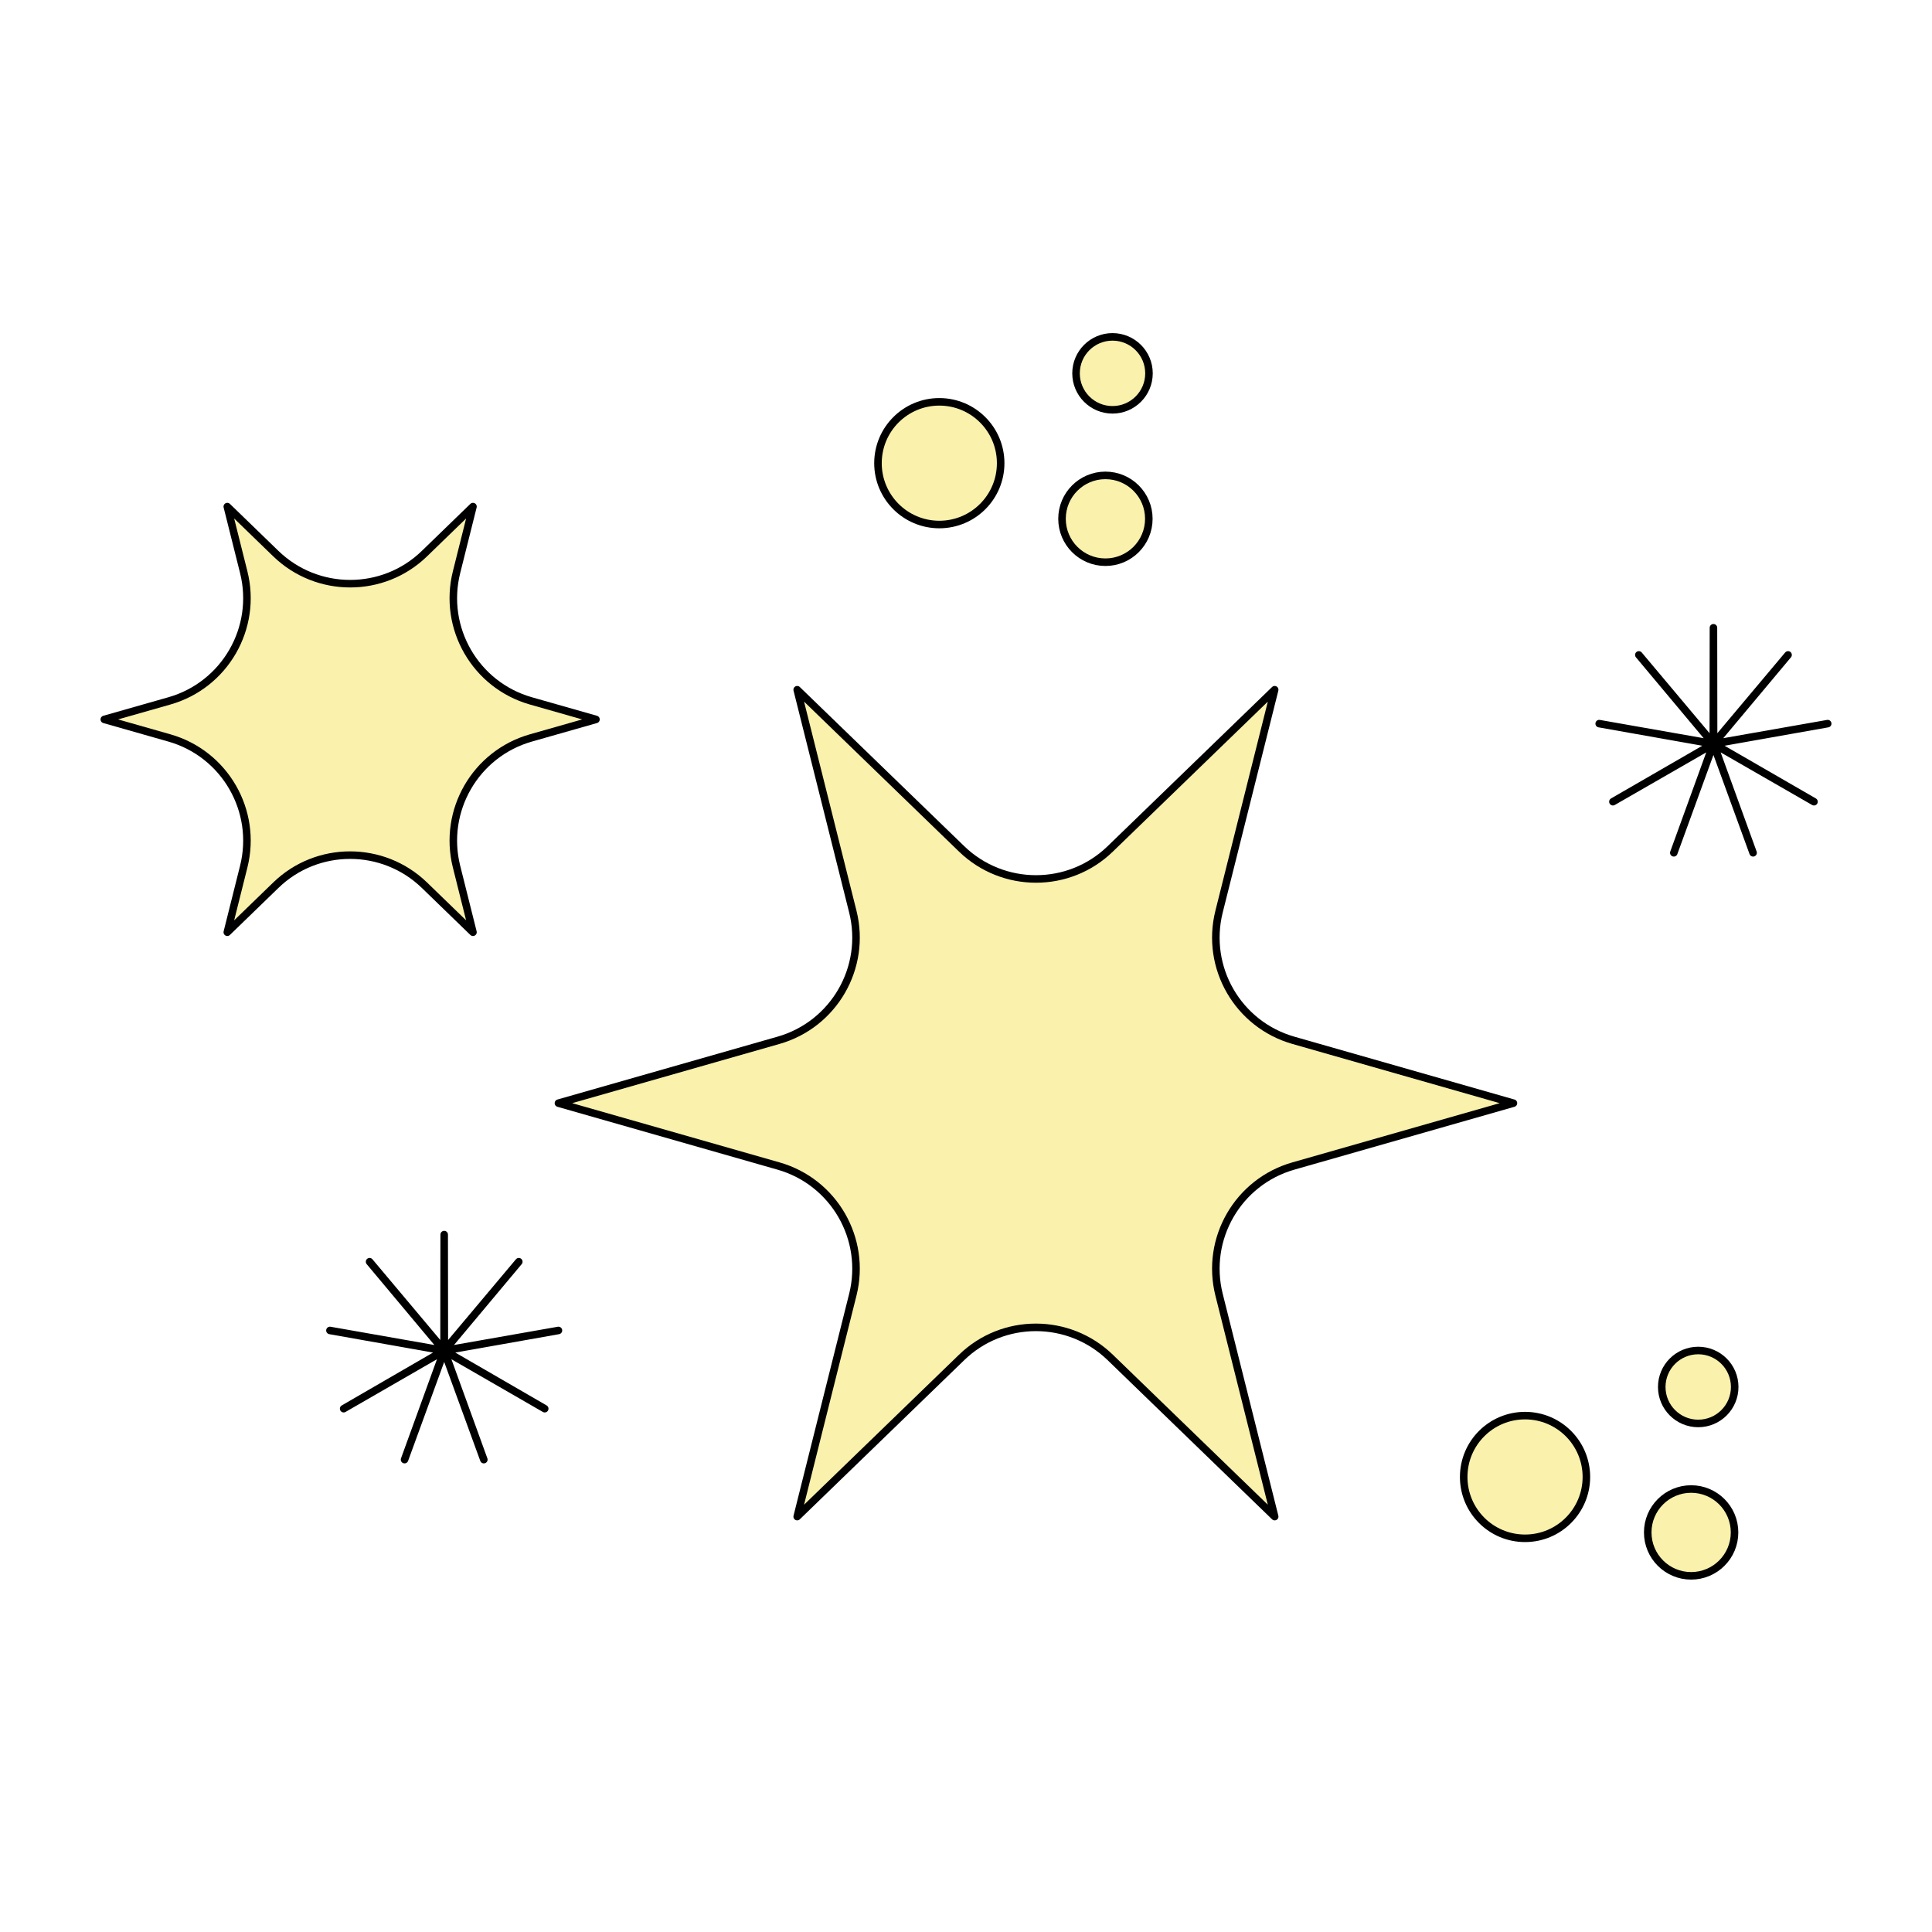
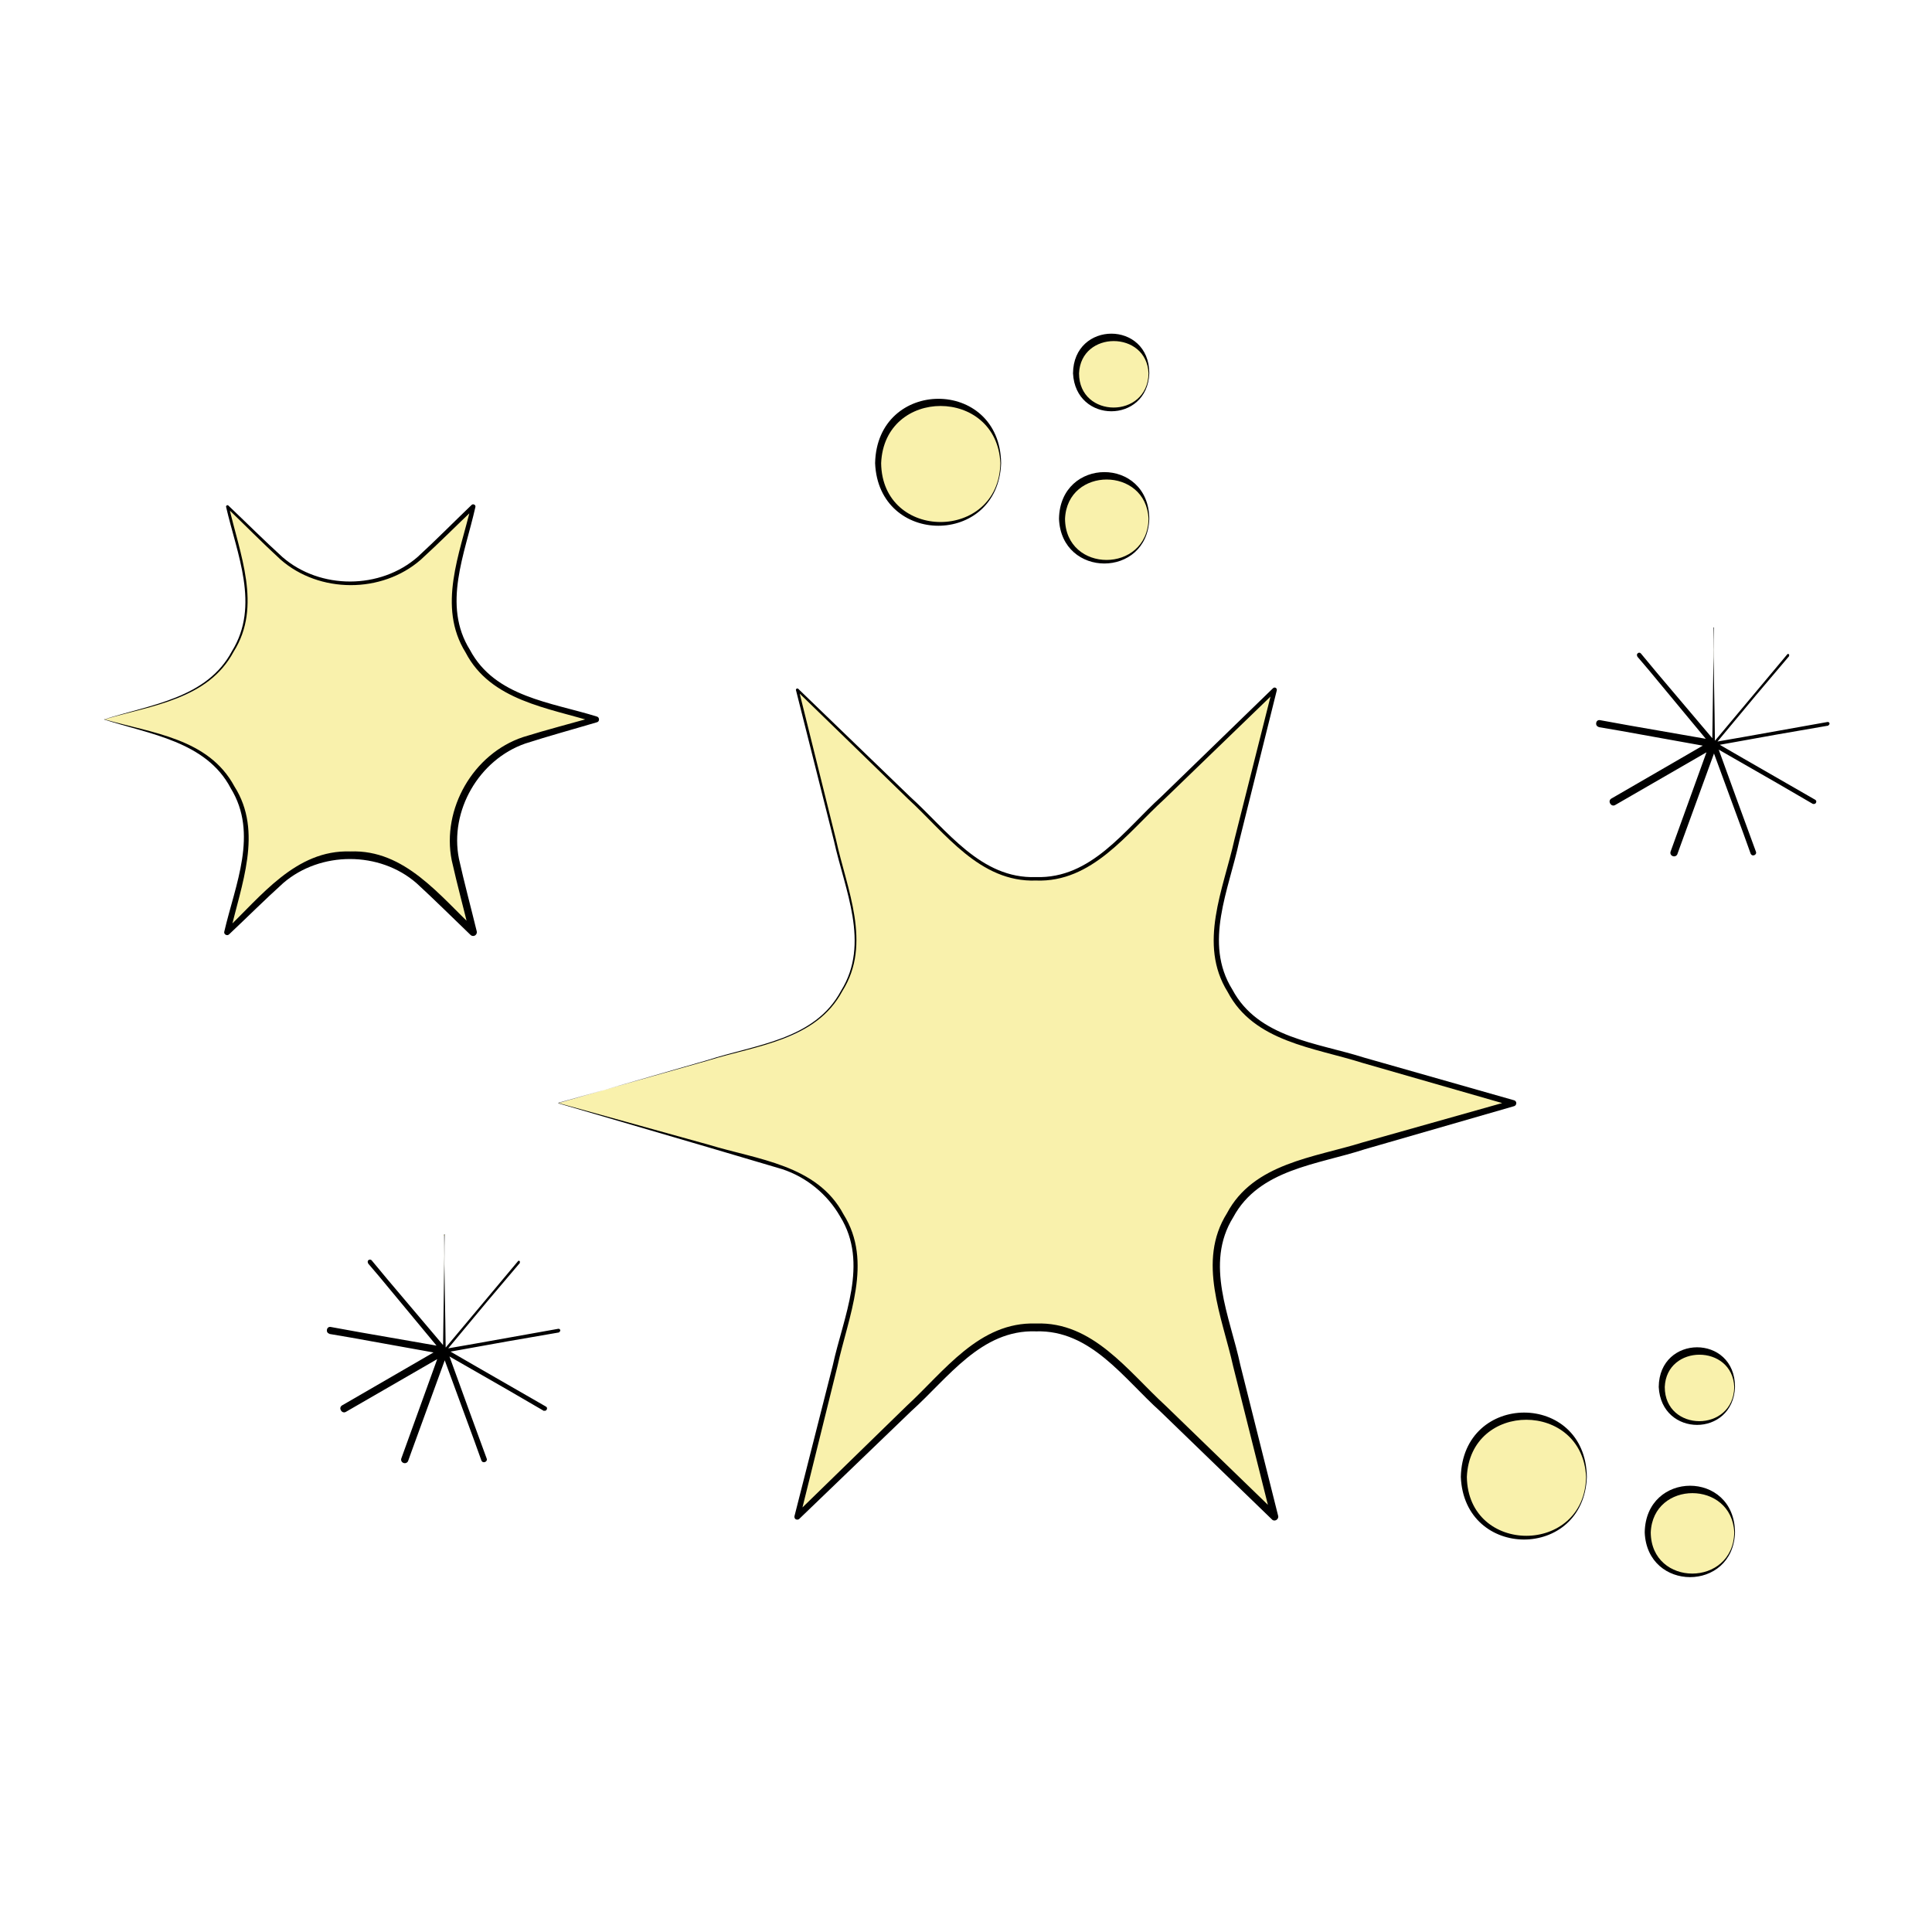
<svg xmlns="http://www.w3.org/2000/svg" id="Layer_1" data-name="Layer 1" viewBox="0 0 128.18 128.18">
  <defs>
    <style>
      .cls-1 {
        fill: #f9f1ac;
-         stroke: #000;
-         stroke-linecap: round;
-         stroke-linejoin: round;
-         stroke-width: .5px;
      }
    </style>
  </defs>
-   <path class="cls-1" d="M37.05,73.19l14.6-4.17c3.68-1.05,5.86-4.83,4.93-8.54l-3.69-14.72,10.91,10.56c2.75,2.66,7.12,2.66,9.86,0l10.91-10.56-3.69,14.72c-.93,3.71,1.25,7.49,4.93,8.54l14.6,4.17-14.6,4.17c-3.68,1.05-5.86,4.83-4.93,8.54l3.69,14.72-10.91-10.56c-2.75-2.66-7.12-2.66-9.86,0l-10.91,10.56,3.69-14.72c.93-3.71-1.25-7.49-4.93-8.54l-14.6-4.17Z" />
-   <path class="cls-1" d="M6.92,47.73l4.32-1.23c3.68-1.05,5.86-4.83,4.93-8.54l-1.09-4.35,3.22,3.12c2.75,2.66,7.12,2.66,9.86,0l3.22-3.12-1.09,4.35c-.93,3.71,1.25,7.49,4.93,8.54l4.32,1.23-4.32,1.23c-3.68,1.05-5.86,4.83-4.93,8.54l1.09,4.35-3.22-3.12c-2.75-2.66-7.12-2.66-9.86,0l-3.22,3.12,1.09-4.35c.93-3.71-1.25-7.49-4.93-8.54l-4.32-1.23Z" />
-   <polygon class="cls-1" points="113.68 41.65 113.69 49.33 118.63 43.45 113.7 49.34 121.26 48.01 113.7 49.35 120.35 53.19 113.69 49.36 116.31 56.58 113.68 49.36 111.05 56.58 113.67 49.36 107.01 53.19 113.66 49.35 106.1 48.01 113.66 49.34 108.73 43.45 113.67 49.33 113.68 41.65" />
-   <polygon class="cls-1" points="29.47 81.91 29.48 89.59 34.42 83.71 29.49 89.6 37.05 88.27 29.49 89.61 36.14 93.46 29.48 89.62 32.1 96.84 29.47 89.63 26.84 96.84 29.46 89.62 22.8 93.46 29.45 89.61 21.89 88.27 29.45 89.6 24.52 83.71 29.46 89.59 29.47 81.91" />
-   <circle class="cls-1" cx="62.32" cy="30.73" r="4.07" />
-   <circle class="cls-1" cx="73.34" cy="34.42" r="2.88" />
-   <circle class="cls-1" cx="73.81" cy="24.77" r="2.42" />
-   <circle class="cls-1" cx="101.18" cy="97.99" r="4.07" />
-   <circle class="cls-1" cx="112.2" cy="101.67" r="2.88" />
-   <circle class="cls-1" cx="112.67" cy="92.02" r="2.42" />
+   <g>
+     <path class="cls-1" d="M37.05,73.19l14.6-4.17c3.68-1.05,5.86-4.83,4.93-8.54l-3.69-14.72,10.91,10.56c2.75,2.66,7.12,2.66,9.86,0l10.91-10.56-3.69,14.72c-.93,3.71,1.25,7.49,4.93,8.54l14.6,4.17-14.6,4.17c-3.68,1.05-5.86,4.83-4.93,8.54l3.69,14.72-10.91-10.56c-2.75-2.66-7.12-2.66-9.86,0l-10.91,10.56,3.69-14.72c.93-3.71-1.25-7.49-4.93-8.54l-14.6-4.17Z" />
+     <path d="M37.03,73.19l9.92-2.86c3.16-1.03,7.12-1.34,8.85-4.6,1.95-3.13.24-6.7-.47-9.94,0,0-2.52-10-2.52-10-.03-.08.09-.15.15-.09,0,0,7.42,7.16,7.42,7.16,2.45,2.21,4.69,5.46,8.35,5.33,3.67.12,5.88-3.13,8.33-5.35,0,0,7.4-7.18,7.4-7.18.06-.06.15-.06.21,0,.04.04.05.09.04.14l-2.49,10c-.68,3.22-2.39,6.75-.46,9.85,1.72,3.23,5.62,3.52,8.75,4.52,0,0,9.91,2.82,9.91,2.82.12.02.21.13.17.26-.02.07-.07.12-.14.14l-9.91,2.86c-3.11,1.02-7,1.31-8.72,4.51-1.92,3.09-.21,6.6.47,9.8,0,0,2.51,10.01,2.51,10.01.06.23-.24.42-.41.24,0,0-7.41-7.17-7.41-7.17-2.44-2.19-4.62-5.42-8.25-5.31-3.63-.13-5.83,3.1-8.27,5.29,0,0-7.43,7.15-7.43,7.15-.07.07-.2.07-.27,0-.05-.05-.06-.12-.05-.18l2.54-10c.7-3.23,2.42-6.76.49-9.88-.84-1.47-2.23-2.61-3.84-3.14l-4.97-1.47-9.89-2.9h0ZM37.08,73.19l9.95,2.76c3.2.98,7.18,1.32,8.93,4.61,1.99,3.16.31,6.81-.4,10.09,0,0-2.48,10.01-2.48,10.01l-.32-.18,7.39-7.2c2.49-2.29,4.81-5.6,8.58-5.47,3.77-.14,6.1,3.16,8.6,5.45,0,0,7.41,7.18,7.41,7.18l-.41.24-2.51-10.01c-.73-3.3-2.42-6.98-.42-10.17,1.76-3.33,5.79-3.7,9.02-4.71,0,0,9.93-2.8,9.93-2.8v.38h-.04s-9.91-2.85-9.91-2.85c-3.21-1.02-7.21-1.39-8.95-4.71-1.98-3.18-.28-6.82.45-10.11,0,0,2.52-9.99,2.52-9.99l.25.14-7.42,7.17c-2.48,2.26-4.79,5.54-8.52,5.4-3.73.13-6.02-3.16-8.5-5.43,0,0-7.4-7.19-7.4-7.19l.15-.09,2.49,10.01c.71,3.27,2.4,6.89.42,10.03-1.75,3.28-5.71,3.61-8.9,4.61,0,0-9.92,2.8-9.92,2.8h0Z" />
+   </g>
+   <g>
+     <path class="cls-1" d="M6.92,47.73l4.32-1.23c3.68-1.05,5.86-4.83,4.93-8.54l-1.09-4.35,3.22,3.12c2.75,2.66,7.12,2.66,9.86,0l3.22-3.12-1.09,4.35c-.93,3.71,1.25,7.49,4.93,8.54l4.32,1.23-4.32,1.23c-3.68,1.05-5.86,4.83-4.93,8.54l1.09,4.35-3.22-3.12c-2.75-2.66-7.12-2.66-9.86,0l-3.22,3.12,1.09-4.35c.93-3.71-1.25-7.49-4.93-8.54l-4.32-1.23Z" />
+     <path d="M6.9,47.73c3.05-.98,6.83-1.39,8.49-4.53,1.87-3.02.33-6.44-.39-9.57-.02-.08.09-.15.15-.09,1.2,1.14,2.38,2.32,3.59,3.42,2.5,2.17,6.5,2.16,8.98-.02,1.21-1.11,2.38-2.3,3.57-3.44.1-.1.29,0,.25.14-.69,3.1-2.22,6.5-.36,9.48,1.66,3.12,5.37,3.47,8.42,4.42.19.05.19.34,0,.38-1.58.47-3.2.91-4.75,1.41-3.07,1.07-5.04,4.46-4.4,7.65.35,1.58.79,3.21,1.18,4.81.03.13-.05.27-.18.3-.08.02-.17,0-.23-.06-1.19-1.14-2.38-2.33-3.58-3.43-2.45-2.14-6.37-2.14-8.84-.02-1.21,1.09-2.4,2.28-3.6,3.41-.13.13-.37,0-.32-.18.72-3.11,2.28-6.5.43-9.51-1.63-3.12-5.42-3.59-8.42-4.57h0ZM6.95,47.73c3.14.91,6.88,1.25,8.6,4.44,1.93,3.03.43,6.57-.28,9.73,0,0-.32-.18-.32-.18,2.37-2.24,4.66-5.35,8.29-5.23,3.63-.14,5.94,2.96,8.33,5.19,0,0-.41.24-.41.24-.39-1.62-.82-3.19-1.19-4.84-.68-3.41,1.43-7.08,4.74-8.18,1.61-.5,3.2-.91,4.8-1.36v.38h-.04c-3.1-.96-6.92-1.43-8.58-4.63-1.9-3.06-.37-6.57.37-9.73,0,0,.25.14.25.14-1.2,1.14-2.36,2.31-3.6,3.44-2.58,2.25-6.73,2.24-9.3-.02-1.23-1.13-2.39-2.31-3.58-3.46l.15-.09c.71,3.15,2.23,6.65.32,9.67-1.69,3.16-5.43,3.56-8.54,4.48h0Z" />
+   </g>
+   <g>
+     <polygon class="cls-1" points="113.68 41.65 113.69 49.33 118.63 43.45 113.7 49.34 121.26 48.01 113.7 49.35 120.35 53.19 113.69 49.36 116.31 56.58 113.68 49.36 111.05 56.58 113.67 49.36 107.01 53.19 113.66 49.35 106.1 48.01 113.66 49.34 108.73 43.45 113.67 49.33 113.68 41.65" />
+     <path d="M113.68,41.62l.05,7.71-.08-.03,4.93-5.89c.05-.07.17.02.11.09,0,0-4.91,5.9-4.91,5.9l-.09-.15,7.56-1.35c.06-.01.12.03.13.09.01.06-.03.12-.09.13l-7.56,1.36.04-.25,6.66,3.83c.17.09.02.36-.15.26,0,0-6.66-3.82-6.66-3.82l.24-.2,2.64,7.21c.08.22-.27.35-.34.13,0,0-2.65-7.21-2.65-7.21h.38l-2.6,7.23c-.04.12-.18.19-.31.14-.13-.05-.19-.18-.14-.31l2.61-7.22.36.3-6.65,3.84c-.27.16-.53-.27-.25-.43,0,0,6.65-3.85,6.65-3.85l.08.46-7.56-1.36c-.29-.05-.22-.51.08-.45,0,0,7.56,1.37,7.56,1.37l-.18.31-4.9-5.91c-.13-.14.1-.35.23-.19,0,0,4.91,5.91,4.91,5.91l-.18.07.11-7.71h0ZM113.68,41.67c0,2.6.08,5.14.1,7.66,0,.1-.13.14-.18.07,0,0-4.98-5.85-4.98-5.85l.23-.19,4.96,5.86c.12.13-.01.34-.18.31,0,0-7.57-1.29-7.57-1.29l.08-.45,7.57,1.32c.23.03.28.36.08.46,0,0-6.65,3.85-6.65,3.85l-.25-.43,6.66-3.83c.12-.07.27-.03.34.09.04.07.04.14.02.21l-2.63,7.22-.45-.16,2.67-7.2c.06-.17.32-.17.38,0,0,0,2.62,7.22,2.62,7.22l-.34.13-2.6-7.23c-.03-.09.01-.18.1-.21.05-.02.1-.01.14.01l6.65,3.85-.15.26-6.64-3.86c-.11-.06-.08-.23.04-.25,0,0,7.57-1.32,7.57-1.32l.04.22-7.57,1.31c-.08.02-.14-.09-.09-.15l4.95-5.87.11.09-4.96,5.86s-.05.02-.07,0c-.05-.02.04-7.66.02-7.69h0Z" />
+   </g>
+   <g>
+     <polygon class="cls-1" points="29.47 81.91 29.48 89.59 34.42 83.71 29.49 89.6 37.05 88.27 29.49 89.61 36.14 93.46 29.48 89.62 32.1 96.84 29.47 89.63 26.84 96.84 29.46 89.62 22.8 93.46 29.45 89.61 21.89 88.27 29.45 89.6 24.52 83.71 29.46 89.59 29.47 81.91" />
+     <path d="M29.47,81.88l.05,7.71-.08-.03,4.93-5.89c.05-.07.17.02.11.09,0,0-4.91,5.9-4.91,5.9l-.09-.15,7.56-1.35c.06-.01.12.03.13.09s-.03.12-.09.13l-7.56,1.36.04-.25,6.66,3.83c.17.09.02.36-.15.26,0,0-6.66-3.82-6.66-3.82l.24-.2,2.64,7.21c.08.22-.27.35-.34.13,0,0-2.65-7.21-2.65-7.21h.38l-2.6,7.23c-.04.12-.18.19-.31.14-.13-.05-.19-.18-.14-.31l2.61-7.22.36.3-6.65,3.84c-.27.16-.53-.27-.25-.43,0,0,6.65-3.85,6.65-3.85l.08.46-7.56-1.36c-.29-.05-.22-.51.08-.45,0,0,7.56,1.37,7.56,1.37l-.18.31-4.9-5.91c-.05-.06-.05-.16.02-.21s.16-.04.21.02l4.91,5.91-.18.07.11-7.71h0ZM29.47,81.93c0,2.6.08,5.14.1,7.66,0,.1-.13.14-.18.07l-4.98-5.85.23-.19,4.96,5.86c.12.13-.01.34-.18.31,0,0-7.57-1.29-7.57-1.29l.08-.45,7.57,1.32c.23.03.28.36.08.46,0,0-6.65,3.85-6.65,3.85l-.25-.43,6.66-3.83c.12-.07.27-.03.34.09.04.07.04.14.02.21l-2.63,7.22-.45-.16,2.67-7.2c.06-.17.32-.17.38,0,0,0,2.62,7.22,2.62,7.22l-.34.13-2.6-7.23c-.03-.09.01-.18.1-.21.05-.02.1-.01.14.01l6.65,3.85-.15.26-6.64-3.86c-.11-.06-.07-.23.04-.25l7.57-1.32.04.22-7.57,1.31c-.08.02-.14-.09-.09-.15,0,0,4.95-5.87,4.95-5.87l.11.09-4.96,5.86s-.05.02-.07,0c-.05-.02.04-7.66.02-7.69h0Z" />
+   </g>
+   <g>
+     <circle class="cls-1" cx="62.32" cy="30.73" r="4.07" />
+     <path d="M66.42,30.73c-.2,5.54-8.13,5.53-8.36,0,.12-5.68,8.28-5.71,8.36,0h0ZM66.37,30.73c-.23-5.05-7.7-5.07-7.91,0,.07,5.21,7.81,5.2,7.91,0h0Z" />
+   </g>
+   <g>
+     <circle class="cls-1" cx="73.34" cy="34.42" r="2.88" />
+     <path d="M76.25,34.42c-.13,3.96-5.83,3.95-5.99,0,.07-4.12,5.95-4.14,5.99,0h0ZM76.2,34.42c-.16-3.47-5.39-3.48-5.54,0,.03,3.64,5.47,3.64,5.54,0h0Z" />
+   </g>
+   <g>
+     <circle class="cls-1" cx="73.81" cy="24.77" r="2.42" />
+     <path d="M76.25,24.77c-.13,3.35-4.89,3.36-5.06,0,.03-3.5,5.06-3.52,5.06,0h0ZM76.2,24.77c-.12-2.85-4.49-2.86-4.61,0,0,3.01,4.56,3.04,4.61,0h0Z" />
+   </g>
+   <g>
+     <circle class="cls-1" cx="101.18" cy="97.99" r="4.07" />
+     <path d="M105.28,97.99c-.2,5.54-8.13,5.53-8.36,0,.12-5.68,8.28-5.71,8.36,0h0ZM105.23,97.99c-.23-5.05-7.7-5.07-7.91,0,.08,5.21,7.81,5.2,7.91,0h0Z" />
+   </g>
+   <g>
+     <circle class="cls-1" cx="112.2" cy="101.67" r="2.88" />
+     <path d="M115.11,101.67c-.13,3.96-5.83,3.95-5.99,0,.07-4.12,5.95-4.14,5.99,0h0ZM115.06,101.67c-.16-3.47-5.39-3.48-5.54,0,.03,3.64,5.47,3.64,5.54,0h0Z" />
+   </g>
+   <g>
+     <circle class="cls-1" cx="112.67" cy="92.02" r="2.42" />
+     <path d="M115.11,92.02c-.13,3.35-4.89,3.36-5.06,0,.03-3.5,5.06-3.52,5.06,0h0ZM115.06,92.02c-.12-2.85-4.49-2.86-4.61,0,0,3.01,4.56,3.04,4.61,0h0Z" />
+   </g>
</svg>
